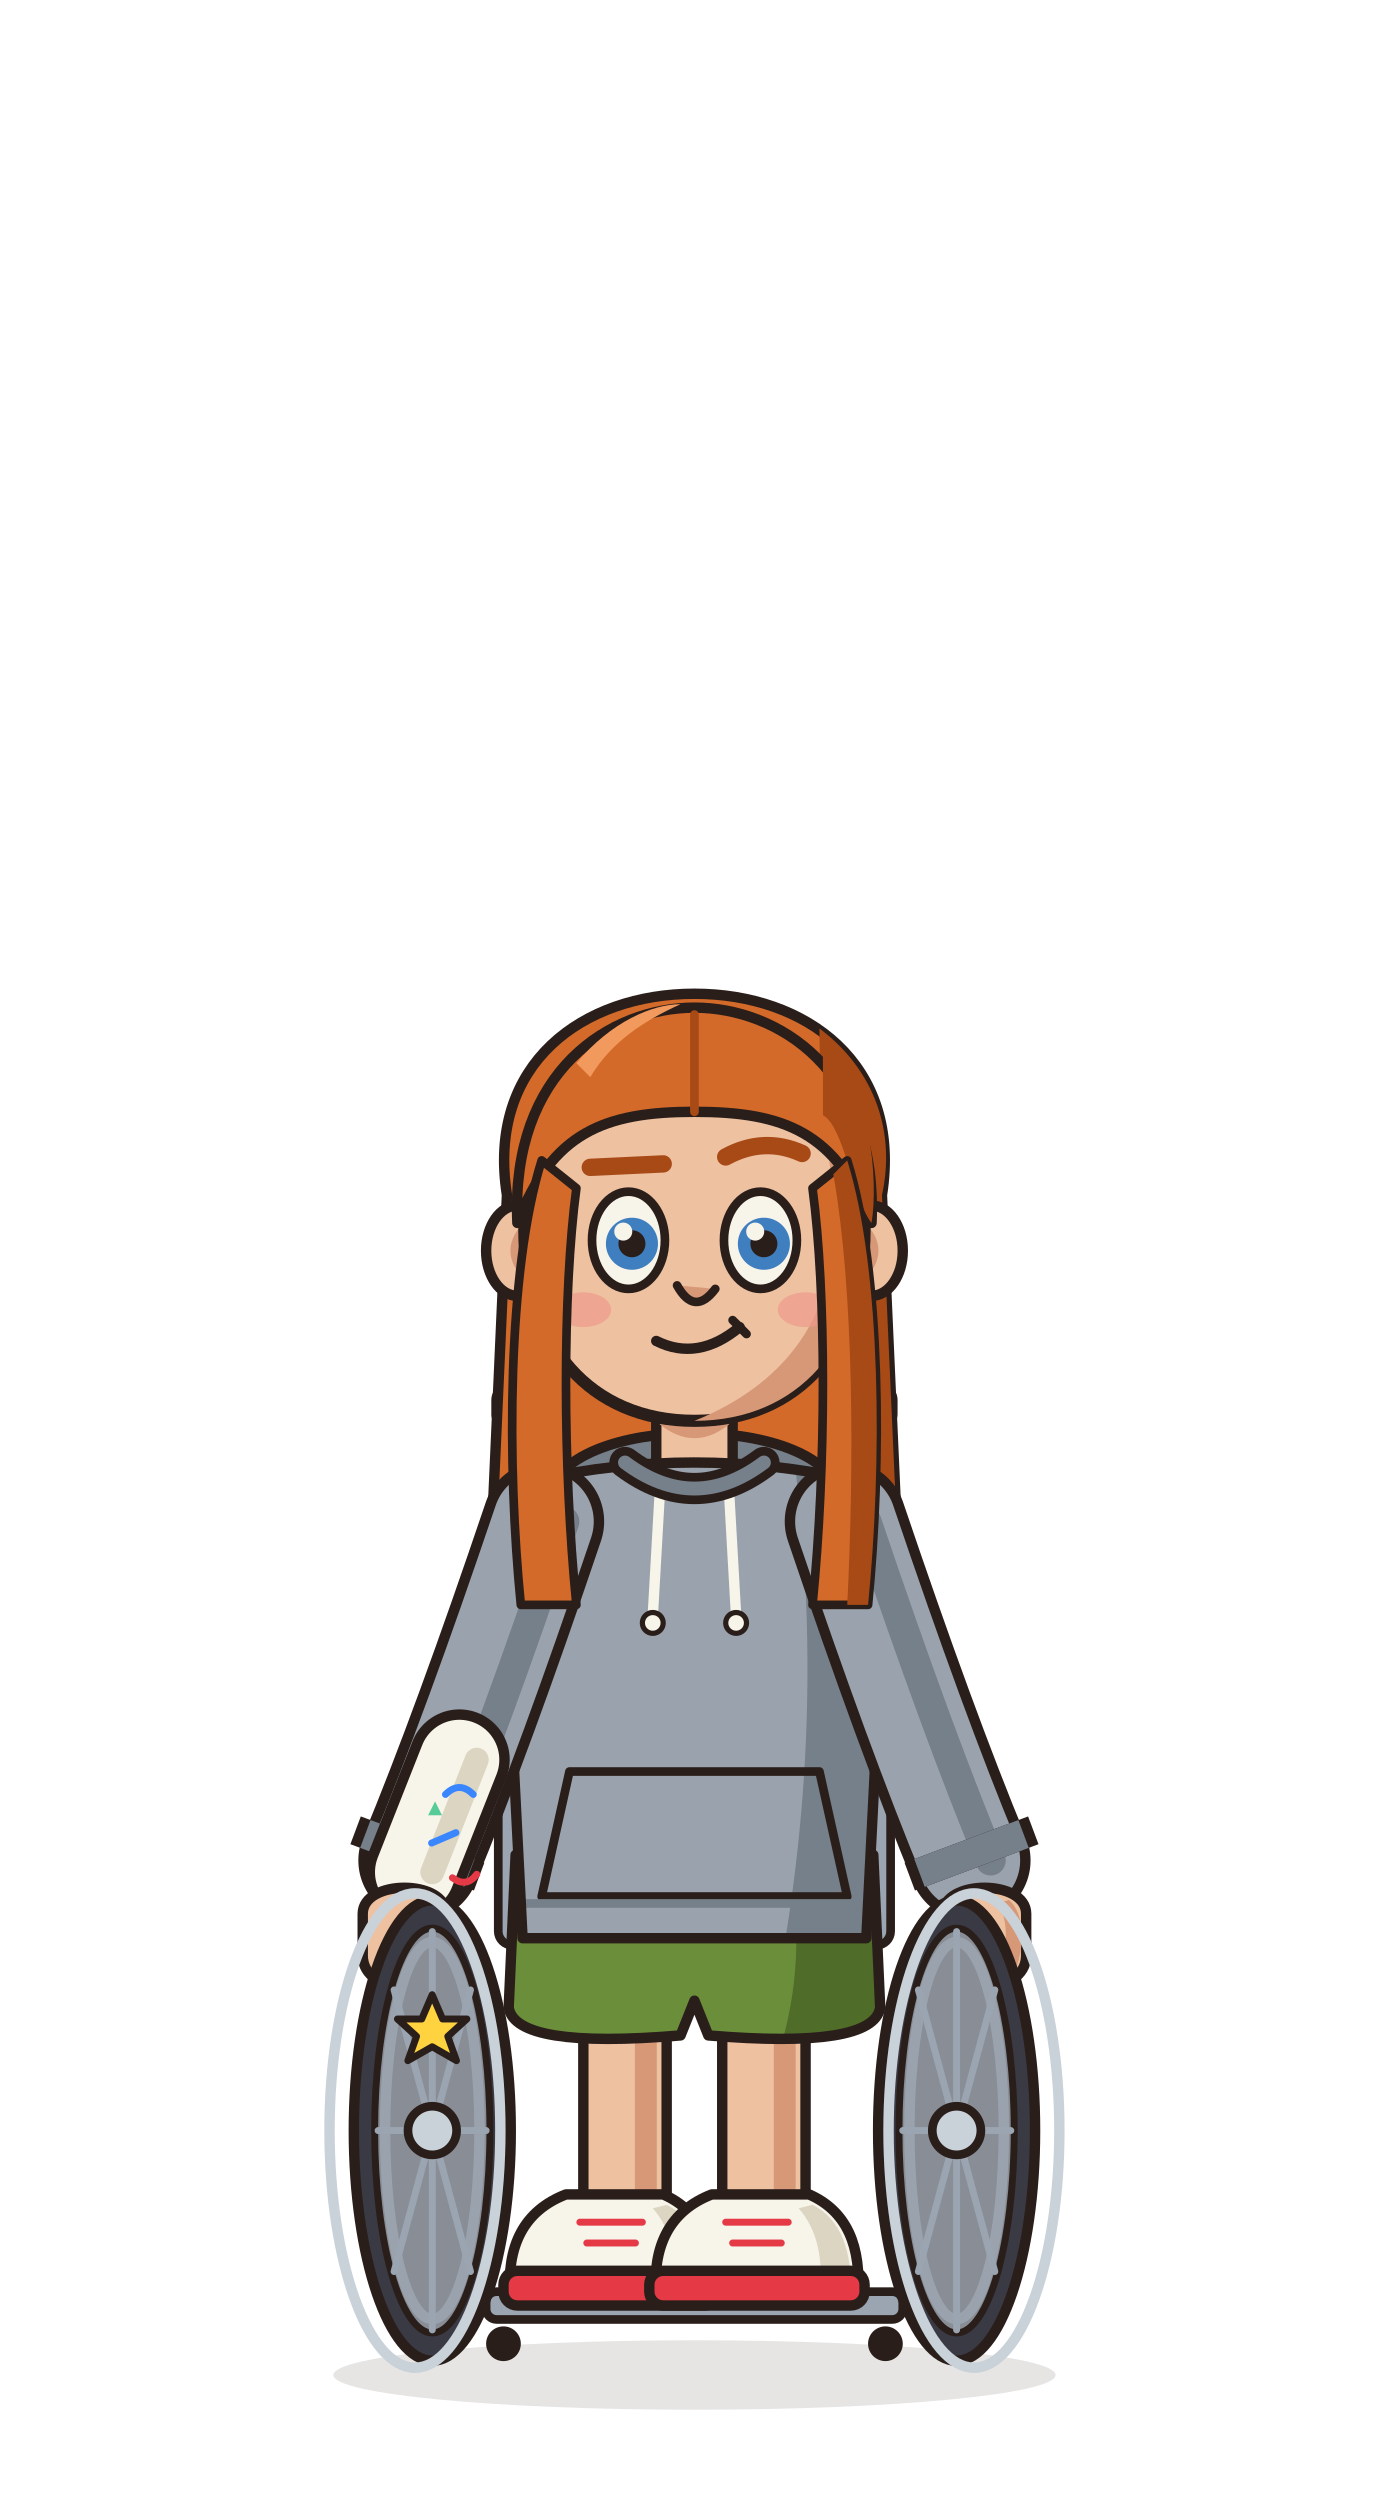
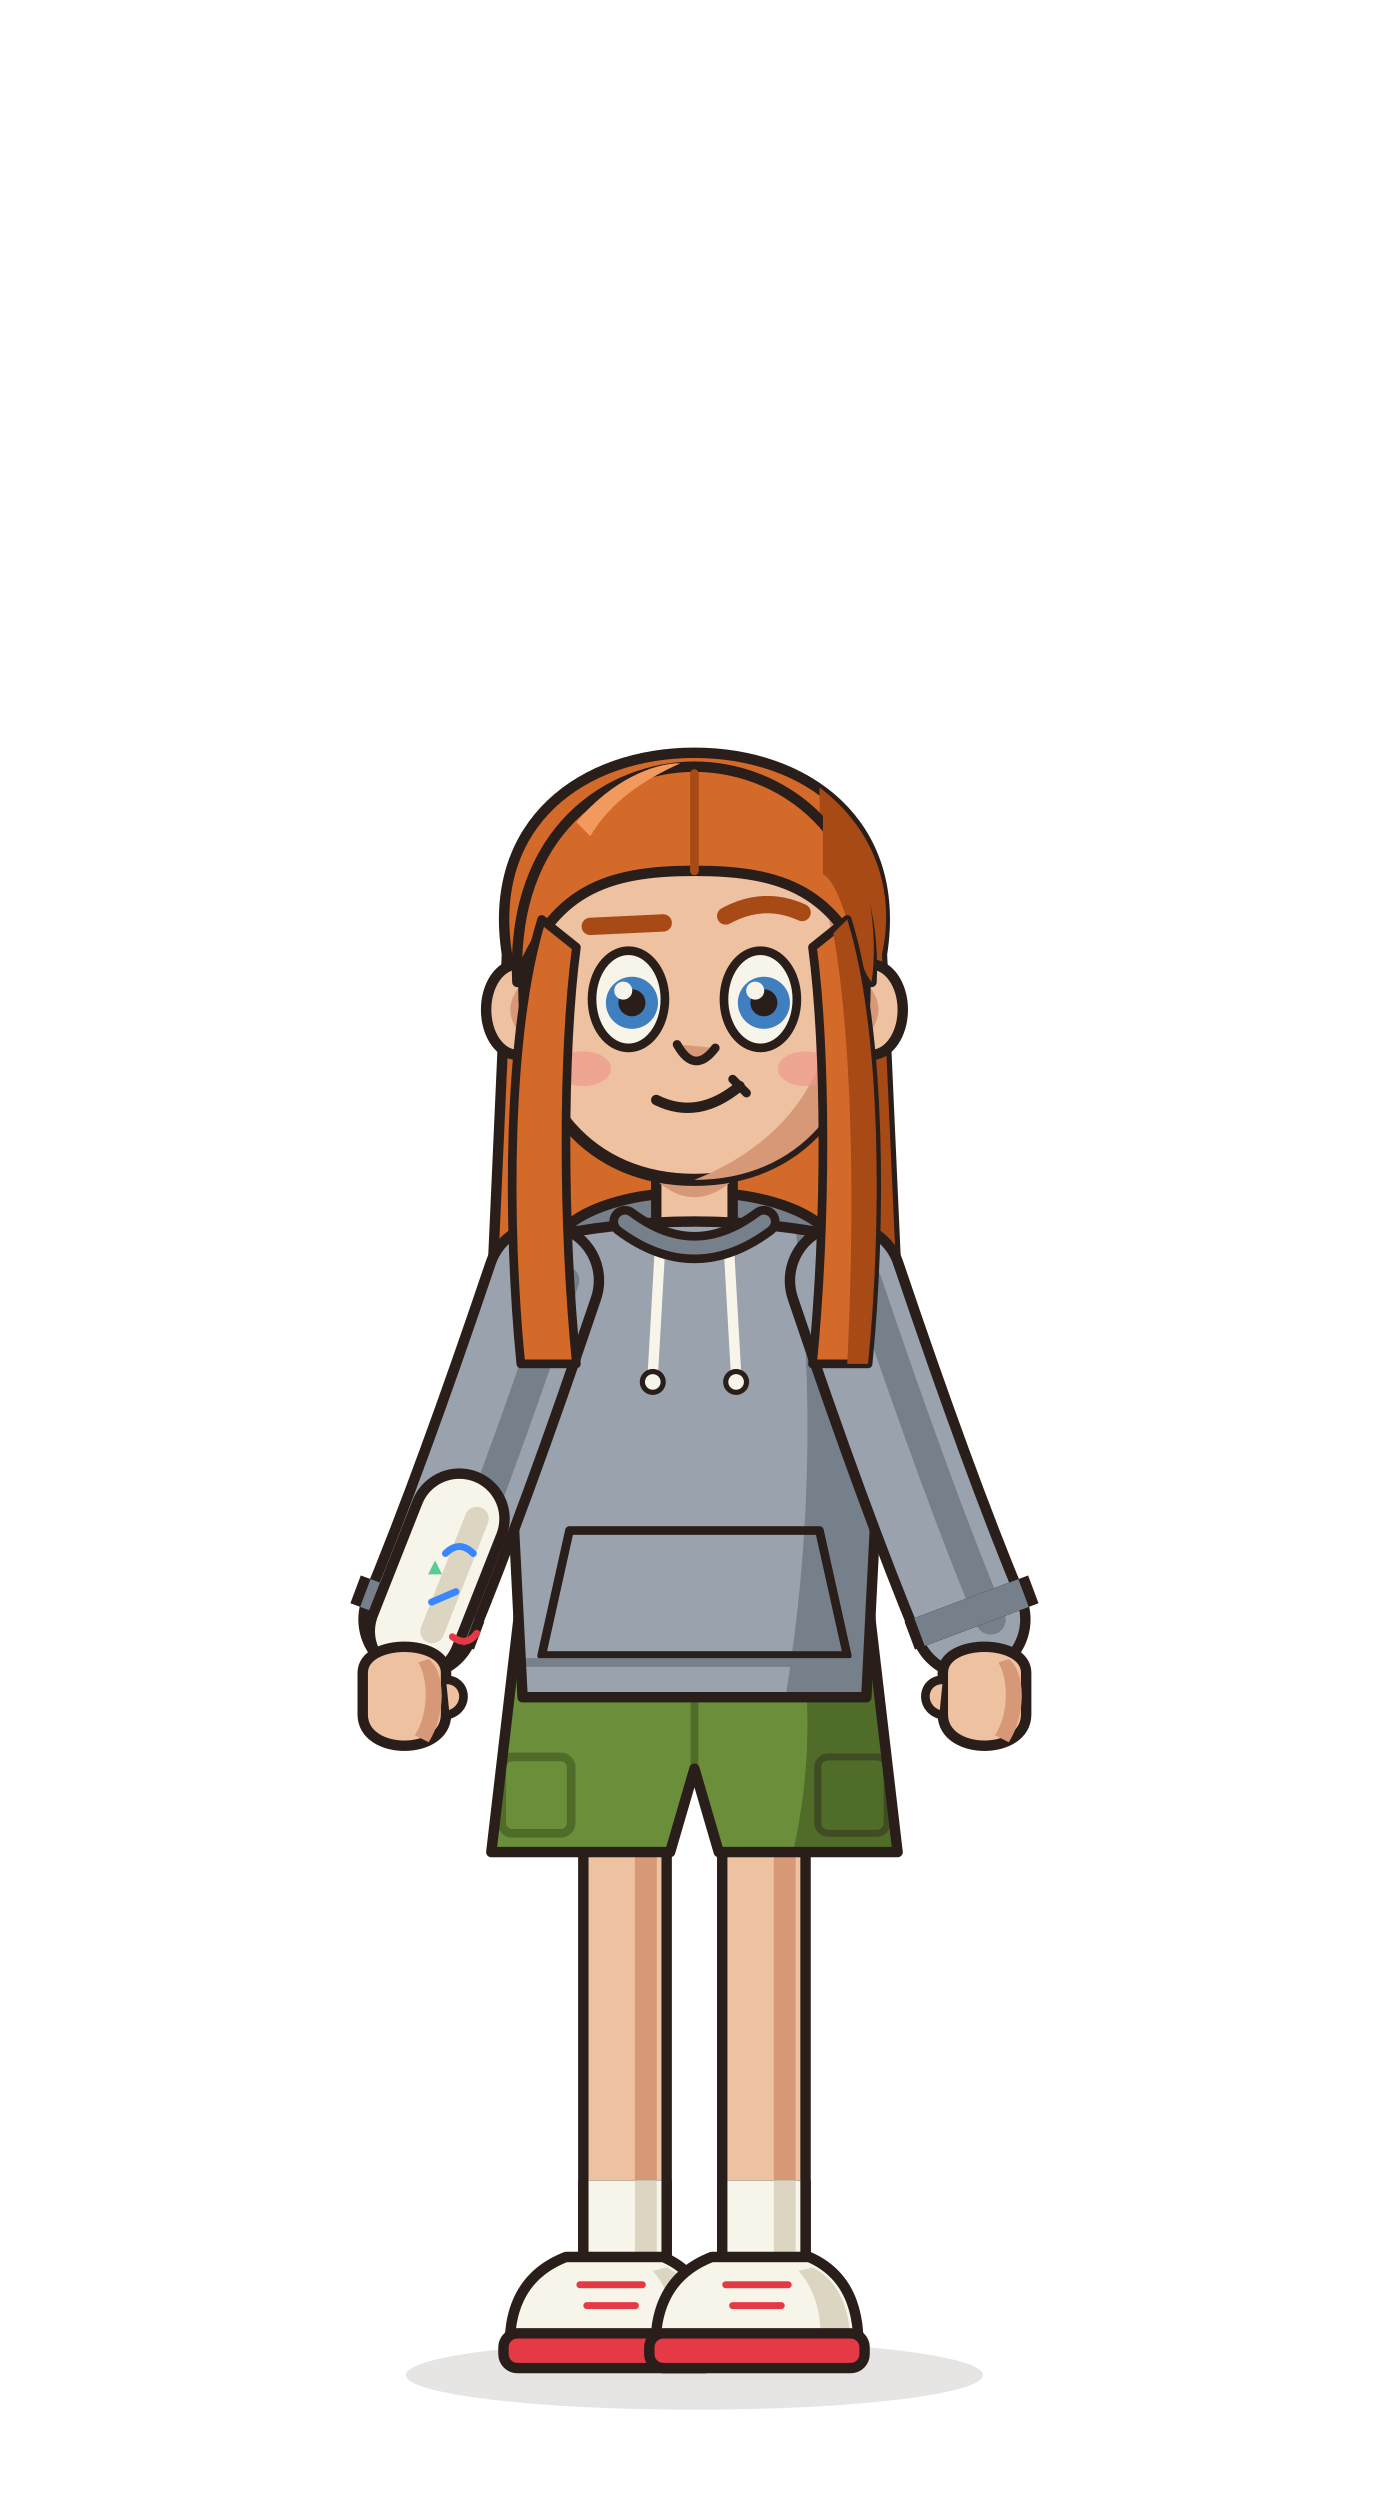
<svg xmlns="http://www.w3.org/2000/svg" viewBox="0 0 400 720" width="400" height="720" stroke-linejoin="round" stroke-linecap="round">
-   <g transform="translate(0 226.2)">
-     <ellipse cx="200" cy="457.8" rx="104" ry="10" fill="#2A1E1A" opacity="0.12" />
-     <rect x="143.5" y="180" width="10" height="154" rx="4" fill="#9AA5B1" stroke="#2A1E1A" stroke-width="2.5" />
-     <rect x="141.5" y="172" width="14" height="14" rx="5" fill="#2A1E1A" />
-     <rect x="246.5" y="180" width="10" height="154" rx="4" fill="#9AA5B1" stroke="#2A1E1A" stroke-width="2.5" />
-     <rect x="244.5" y="172" width="14" height="14" rx="5" fill="#2A1E1A" />
-     <rect x="150.5" y="214" width="99.1" height="110" rx="8" fill="#3A3A44" stroke="#2A1E1A" stroke-width="3" />
+   <g transform="translate(0 156.8)">
+     <ellipse cx="200" cy="527.2" rx="83.1" ry="10" fill="#2A1E1A" opacity="0.12" />
    <path d="M146 118 C140 80 168 60 200 60 C232 60 260 80 254 118 L260 252 L140 252 Z" fill="#D46A2A" stroke="#2A1E1A" stroke-width="3" />
    <path d="M236 70 C252 82 258 100 254 118 L260 252 L238 252 Z" fill="#A84A16" />
    <ellipse cx="149" cy="134" rx="9" ry="13" fill="#EEC1A1" stroke="#2A1E1A" stroke-width="3" />
    <ellipse cx="251" cy="134" rx="9" ry="13" fill="#EEC1A1" stroke="#2A1E1A" stroke-width="3" />
    <path d="M151 128 Q146 134 151 140 M249 128 Q254 134 249 140" fill="none" stroke="#D69877" stroke-width="3" />
    <path d="M158 206 C160 180 240 180 242 206 Z" fill="#76808A" stroke="#2A1E1A" stroke-width="3" />
    <rect x="189" y="172" width="22" height="26" fill="#EEC1A1" stroke="#2A1E1A" stroke-width="3" />
    <path d="M190 176 Q200 186 210 176 L210 184 Q200 192 190 184 Z" fill="#D69877" />
    <g fill="none">
-       <path d="M180 354 L180 413.8" fill="none" stroke="#2A1E1A" stroke-width="27" />
-       <path d="M180 354 L180 413.8" fill="none" stroke="#EEC1A1" stroke-width="21" />
+       <path d="M180 342.6 L180 491.2" fill="none" stroke="#2A1E1A" stroke-width="27" />
+       <path d="M180 342.6 L180 491.2" fill="none" stroke="#EEC1A1" stroke-width="21" />
      <g transform="translate(6 0)">
-         <path d="M180 354 L180 413.8" fill="none" stroke="#D69877" stroke-width="6.3" />
+         <path d="M180 342.6 L180 491.2" fill="none" stroke="#D69877" stroke-width="6.3" />
      </g>
    </g>
    <g fill="none">
-       <path d="M220 354 L220 413.8" fill="none" stroke="#2A1E1A" stroke-width="27" />
-       <path d="M220 354 L220 413.8" fill="none" stroke="#EEC1A1" stroke-width="21" />
+       <path d="M220 342.6 L220 491.2" fill="none" stroke="#2A1E1A" stroke-width="27" />
+       <path d="M220 342.6 L220 491.2" fill="none" stroke="#EEC1A1" stroke-width="21" />
      <g transform="translate(6 0)">
-         <path d="M220 354 L220 413.8" fill="none" stroke="#D69877" stroke-width="6.3" />
+         <path d="M220 342.6 L220 491.2" fill="none" stroke="#D69877" stroke-width="6.3" />
      </g>
    </g>
-     <rect x="140" y="433.8" width="120" height="8" rx="3" fill="#9AA5B1" stroke="#2A1E1A" stroke-width="2.5" />
-     <path d="M147 435.789 Q145 412.789 163 405.789 L191 405.789 Q207 412.789 205 435.789 Z" fill="#F7F4EA" stroke="#2A1E1A" stroke-width="3" />
-     <path d="M192 408.789 Q204 414.789 203 435.789 L194 435.789 Q196 418.789 188 409.789 Z" fill="#DCD5C2" />
-     <path d="M167 413.789 L185 413.789 M169 419.789 L183 419.789" fill="none" stroke="#E63946" stroke-width="2" />
-     <rect x="145" y="427.789" width="62" height="10" rx="4" fill="#E63946" stroke="#2A1E1A" stroke-width="3" />
-     <path d="M189 435.789 Q187 412.789 205 405.789 L233 405.789 Q249 412.789 247 435.789 Z" fill="#F7F4EA" stroke="#2A1E1A" stroke-width="3" />
-     <path d="M234 408.789 Q246 414.789 245 435.789 L236 435.789 Q238 418.789 230 409.789 Z" fill="#DCD5C2" />
-     <path d="M209 413.789 L227 413.789 M211 419.789 L225 419.789" fill="none" stroke="#E63946" stroke-width="2" />
-     <rect x="187" y="427.789" width="62" height="10" rx="4" fill="#E63946" stroke="#2A1E1A" stroke-width="3" />
-     <clipPath id="KID037-lap">
-       <path d="M148.5 308 L251.5 308 L253.5 352 Q251.5 364 204 360 L200 350 L196 360 Q148.5 364 146.5 352 Z" />
+     <g fill="none" stroke-linecap="butt">
+       <path d="M180 471.2 L180 495.2" fill="none" stroke="#2A1E1A" stroke-width="27" />
+       <path d="M180 471.2 L180 495.2" fill="none" stroke="#F7F4EA" stroke-width="21" />
+       <g transform="translate(6 0)">
+         <path d="M180 471.2 L180 495.2" fill="none" stroke="#DCD5C2" stroke-width="6.3" />
+       </g>
+     </g>
+     <g fill="none" stroke-linecap="butt">
+       <path d="M220 471.2 L220 495.2" fill="none" stroke="#2A1E1A" stroke-width="27" />
+       <path d="M220 471.2 L220 495.2" fill="none" stroke="#F7F4EA" stroke-width="21" />
+       <g transform="translate(6 0)">
+         <path d="M220 471.2 L220 495.2" fill="none" stroke="#DCD5C2" stroke-width="6.3" />
+       </g>
+     </g>
+     <path d="M147 523.208 Q145 500.208 163 493.208 L191 493.208 Q207 500.208 205 523.208 Z" fill="#F7F4EA" stroke="#2A1E1A" stroke-width="3" />
+     <path d="M192 496.208 Q204 502.208 203 523.208 L194 523.208 Q196 506.208 188 497.208 Z" fill="#DCD5C2" />
+     <path d="M167 501.208 L185 501.208 M169 507.208 L183 507.208" fill="none" stroke="#E63946" stroke-width="2" />
+     <rect x="145" y="515.208" width="62" height="10" rx="4" fill="#E63946" stroke="#2A1E1A" stroke-width="3" />
+     <path d="M189 523.208 Q187 500.208 205 493.208 L233 493.208 Q249 500.208 247 523.208 Z" fill="#F7F4EA" stroke="#2A1E1A" stroke-width="3" />
+     <path d="M234 496.208 Q246 502.208 245 523.208 L236 523.208 Q238 506.208 230 497.208 Z" fill="#DCD5C2" />
+     <path d="M209 501.208 L227 501.208 M211 507.208 L225 507.208" fill="none" stroke="#E63946" stroke-width="2" />
+     <rect x="187" y="515.208" width="62" height="10" rx="4" fill="#E63946" stroke="#2A1E1A" stroke-width="3" />
+     <clipPath id="KID037-shorts">
+       <path d="M149.5 308 L250.5 308 L258.5 376.6 L207 376.6 L200 352.6 L193 376.6 L141.5 376.6 Z" />
    </clipPath>
-     <path d="M148.5 308 L251.5 308 L253.5 352 Q251.5 364 204 360 L200 350 L196 360 Q148.5 364 146.5 352 Z" fill="#6B8E3A" />
-     <g clip-path="url(#KID037-lap)">
-       <path d="M225 301.987 Q235 337 222 371.987 L360 371.987 L360 301.987 Z" fill="#4F6C28" />
+     <path d="M149.5 308 L250.5 308 L258.5 376.6 L207 376.6 L200 352.6 L193 376.6 L141.5 376.6 Z" fill="#6B8E3A" />
+     <g clip-path="url(#KID037-shorts)">
+       <path d="M228.2 301.987 Q238.2 345.3 225.2 388.628 L360 388.628 L360 301.987 Z" fill="#4F6C28" />
+       <path d="M200 352.6 L200 318 M149.5 318 L250.5 318" fill="none" stroke="#4F6C28" stroke-width="2.2" />
+       <rect x="144.5" y="349.2" width="20" height="22" rx="3" fill="none" stroke="#4F6C28" stroke-width="2.5" />
+       <rect x="235.5" y="349.2" width="20" height="22" rx="3" fill="none" stroke="#2A1E1A" stroke-width="2" opacity="0.4" />
    </g>
-     <path d="M148.5 308 L251.5 308 L253.5 352 Q251.5 364 204 360 L200 350 L196 360 Q148.5 364 146.5 352 Z" fill="none" stroke="#2A1E1A" stroke-width="3" />
+     <path d="M149.5 308 L250.5 308 L258.5 376.6 L207 376.6 L200 352.6 L193 376.6 L141.5 376.6 Z" fill="none" stroke="#2A1E1A" stroke-width="3" />
    <g fill="none">
      <path d="M147.5 237.8 Q134.5 277.2 118.5 315" fill="none" stroke="#2A1E1A" stroke-width="23" />
      <path d="M147.5 237.8 Q134.5 277.2 118.5 315" fill="none" stroke="#EEC1A1" stroke-width="17" />
      <g transform="translate(5 0)">
        <path d="M147.5 237.8 Q134.5 277.2 118.5 315" fill="none" stroke="#D69877" stroke-width="5.1" />
      </g>
    </g>
    <g fill="none">
      <path d="M252.5 237.8 Q265.5 277.2 281.5 315" fill="none" stroke="#2A1E1A" stroke-width="23" />
      <path d="M252.5 237.8 Q265.5 277.2 281.5 315" fill="none" stroke="#EEC1A1" stroke-width="17" />
      <g transform="translate(5 0)">
        <path d="M252.5 237.8 Q265.5 277.2 281.5 315" fill="none" stroke="#D69877" stroke-width="5.1" />
      </g>
    </g>
    <clipPath id="KID037-top">
      <path d="M154.5 200 Q200 190 245.5 200 L253.5 253.2 L249.5 332 L150.5 332 L146.5 253.2 Z" />
    </clipPath>
    <path d="M154.5 200 Q200 190 245.5 200 L253.5 253.2 L249.5 332 L150.5 332 L146.5 253.2 Z" fill="#9AA3AD" />
    <g clip-path="url(#KID037-top)">
      <path d="M228.2 190 Q238.2 264 225.2 337.987 L360 337.987 L360 190 Z" fill="#76808A" />
      <path d="M164 284 L236 284 L244 320 L156 320 Z" fill="none" stroke="#2A1E1A" stroke-width="2.5" />
      <path d="M146.5 322 L253.5 322" fill="none" stroke="#76808A" stroke-width="2.5" />
    </g>
    <path d="M154.5 200 Q200 190 245.5 200 L253.5 253.2 L249.5 332 L150.5 332 L146.5 253.2 Z" fill="none" stroke="#2A1E1A" stroke-width="3" />
    <g fill="none">
      <path d="M156.5 212 Q136 272.7 120.7 309.6" fill="none" stroke="#2A1E1A" stroke-width="35" />
      <path d="M156.5 212 Q136 272.7 120.7 309.6" fill="none" stroke="#9AA3AD" stroke-width="29" />
      <g transform="translate(6 0)">
        <path d="M156.5 212 Q136 272.7 120.7 309.6" fill="none" stroke="#76808A" stroke-width="8.7" />
      </g>
    </g>
    <g fill="none" stroke-linecap="butt">
      <path d="M121.7 303.6 L118.7 311.6" fill="none" stroke="#2A1E1A" stroke-width="38" />
      <path d="M121.7 303.6 L118.7 311.6" fill="none" stroke="#76808A" stroke-width="32" />
    </g>
    <g fill="none">
      <path d="M243.5 212 Q264 272.7 279.3 309.6" fill="none" stroke="#2A1E1A" stroke-width="35" />
      <path d="M243.5 212 Q264 272.7 279.3 309.6" fill="none" stroke="#9AA3AD" stroke-width="29" />
      <g transform="translate(6 0)">
        <path d="M243.5 212 Q264 272.7 279.3 309.6" fill="none" stroke="#76808A" stroke-width="8.7" />
      </g>
    </g>
    <g fill="none" stroke-linecap="butt">
      <path d="M278.3 303.6 L281.3 311.6" fill="none" stroke="#2A1E1A" stroke-width="38" />
      <path d="M278.3 303.6 L281.3 311.6" fill="none" stroke="#76808A" stroke-width="32" />
    </g>
    <path d="M190 204 L188 239.2 M210 204 L212 239.2" fill="none" stroke="#F7F4EA" stroke-width="3" />
    <circle cx="188" cy="241.2" r="3" fill="#F7F4EA" stroke="#2A1E1A" stroke-width="1.5" />
    <circle cx="212" cy="241.2" r="3" fill="#F7F4EA" stroke="#2A1E1A" stroke-width="1.5" />
    <g fill="none">
      <path d="M132.3 280.6 L119.5 313" fill="none" stroke="#2A1E1A" stroke-width="29" />
      <path d="M132.3 280.6 L119.5 313" fill="none" stroke="#F7F4EA" stroke-width="23" />
      <g transform="translate(5 0)">
        <path d="M132.3 280.6 L119.5 313" fill="none" stroke="#DCD5C2" stroke-width="6.9" />
      </g>
    </g>
    <path d="M128.3 290.6 q4 -4 8 0 M124.3 304.6 l7 -3" fill="none" stroke="#3A86FF" stroke-width="2" />
    <path d="M130.3 314.6 q4 3 7 -1" fill="none" stroke="#E63946" stroke-width="2" />
    <path d="M123.3 296.6 l2 -4 l2 4 z" fill="#57CC99" />
    <path d="M180 195 Q200 210 220 195" fill="none" stroke="#2A1E1A" stroke-width="9" />
    <path d="M180 195 Q200 210 220 195" fill="none" stroke="#76808A" stroke-width="4" />
    <path d="M104.464 324.975 C104.464 314.975 128.464 314.975 128.464 324.975 L128.464 336.975 C128.464 348.975 104.464 348.975 104.464 336.975 Z" fill="#EEC1A1" stroke="#2A1E1A" stroke-width="3" />
    <path d="M123.464 320.975 C128.464 324.975 128.464 336.975 123.464 344.975 L119.464 342.975 C123.464 336.975 123.464 326.975 120.464 321.975 Z" fill="#D69877" />
    <path d="M128.464 326.975 C134.464 326.975 135.464 334.975 129.464 336.975" fill="#EEC1A1" stroke="#2A1E1A" stroke-width="2.5" />
    <path d="M271.536 324.975 C271.536 314.975 295.536 314.975 295.536 324.975 L295.536 336.975 C295.536 348.975 271.536 348.975 271.536 336.975 Z" fill="#EEC1A1" stroke="#2A1E1A" stroke-width="3" />
    <path d="M290.536 320.975 C295.536 324.975 295.536 336.975 290.536 344.975 L286.536 342.975 C290.536 336.975 290.536 326.975 287.536 321.975 Z" fill="#D69877" />
    <path d="M271.536 326.975 C265.536 326.975 264.536 334.975 270.536 336.975" fill="#EEC1A1" stroke="#2A1E1A" stroke-width="2.5" />
-     <ellipse cx="124.5" cy="387.4" rx="22.6" ry="66.3" fill="#3A3A44" stroke="#2A1E1A" stroke-width="3" />
-     <ellipse cx="124.5" cy="387.4" rx="16.6" ry="58.3" fill="#C9D1D9" stroke="#2A1E1A" stroke-width="2" fill-opacity="0.55" />
-     <ellipse cx="124.5" cy="387.4" rx="13.6" ry="54.3" fill="none" stroke="#9AA3AD" stroke-width="3" />
-     <path d="M108.9 387.4 L140 387.4" fill="none" stroke="#9AA5B1" stroke-width="2" />
-     <path d="M113.5 346.9 L135.5 428" fill="none" stroke="#9AA5B1" stroke-width="2" />
-     <path d="M124.5 330.1 L124.5 444.8" fill="none" stroke="#9AA5B1" stroke-width="2" />
-     <path d="M135.5 346.9 L113.5 428" fill="none" stroke="#9AA5B1" stroke-width="2" />
-     <ellipse cx="119.5" cy="387.4" rx="24.6" ry="68.3" fill="none" stroke="#C9D1D9" stroke-width="3" />
-     <circle cx="124.5" cy="387.4" r="7" fill="#C9D1D9" stroke="#2A1E1A" stroke-width="2.5" />
-     <ellipse cx="275.5" cy="387.4" rx="22.6" ry="66.3" fill="#3A3A44" stroke="#2A1E1A" stroke-width="3" />
-     <ellipse cx="275.5" cy="387.4" rx="16.6" ry="58.3" fill="#C9D1D9" stroke="#2A1E1A" stroke-width="2" fill-opacity="0.55" />
-     <ellipse cx="275.5" cy="387.4" rx="13.6" ry="54.3" fill="none" stroke="#9AA3AD" stroke-width="3" />
-     <path d="M260 387.4 L291.1 387.4" fill="none" stroke="#9AA5B1" stroke-width="2" />
-     <path d="M264.5 346.9 L286.5 428" fill="none" stroke="#9AA5B1" stroke-width="2" />
-     <path d="M275.5 330.1 L275.5 444.8" fill="none" stroke="#9AA5B1" stroke-width="2" />
-     <path d="M286.5 346.9 L264.5 428" fill="none" stroke="#9AA5B1" stroke-width="2" />
-     <ellipse cx="280.5" cy="387.4" rx="24.6" ry="68.3" fill="none" stroke="#C9D1D9" stroke-width="3" />
-     <circle cx="275.5" cy="387.4" r="7" fill="#C9D1D9" stroke="#2A1E1A" stroke-width="2.5" />
-     <path d="M124.464 348.271 L127.464 355.271 L134.464 355.271 L128.964 360.271 L131.464 367.271 L124.464 363.271 L117.464 367.271 L119.964 360.271 L114.464 355.271 L121.464 355.271 Z" fill="#FFD23F" stroke="#2A1E1A" stroke-width="2" />
-     <rect x="140" y="443.8" width="10" height="10" rx="5" fill="#2A1E1A" />
-     <rect x="250" y="443.8" width="10" height="10" rx="5" fill="#2A1E1A" />
    <path d="M151 128 C151 96 173 80 200 80 C227 80 249 96 249 128 C249 161 230 183 200 183 C170 183 151 161 151 128 Z" fill="#EEC1A1" stroke="#2A1E1A" stroke-width="3.5" />
    <path d="M236 96 C246 108 249 120 249 128 C249 161 230 183 200 183 C225 173 240 154 240 128 C240 115 239 105 236 96 Z" fill="#D69877" />
    <ellipse cx="168" cy="151" rx="8" ry="5" fill="#EE9A8A" opacity="0.72" />
    <ellipse cx="232" cy="151" rx="8" ry="5" fill="#EE9A8A" opacity="0.72" />
    <ellipse cx="181" cy="131" rx="10.5" ry="14" fill="#F7F4EA" stroke="#2A1E1A" stroke-width="2.5" />
    <circle cx="182" cy="132" r="7.5" fill="#3F7FC0" />
    <circle cx="182" cy="132" r="3.9" fill="#2A1E1A" />
    <circle cx="179.5" cy="128.5" r="2.6" fill="#F7F4EA" />
    <ellipse cx="219" cy="131" rx="10.5" ry="14" fill="#F7F4EA" stroke="#2A1E1A" stroke-width="2.5" />
    <circle cx="220" cy="132" r="7.5" fill="#3F7FC0" />
    <circle cx="220" cy="132" r="3.9" fill="#2A1E1A" />
    <circle cx="217.5" cy="128.5" r="2.6" fill="#F7F4EA" />
    <path d="M195 144 Q200 153 206 145" fill="#D69877" stroke="#2A1E1A" stroke-width="2.5" />
    <path d="M189 160 Q201 166 213 156" fill="none" stroke="#2A1E1A" stroke-width="3" />
    <path d="M211 154 L215 158" fill="none" stroke="#2A1E1A" stroke-width="2.5" />
    <path d="M149 126 C147 82 176 64 200 64 C224 64 253 82 251 126 C241 100 226 94 200 94 C174 94 159 100 149 126 Z" fill="#D46A2A" stroke="#2A1E1A" stroke-width="3" />
    <path d="M237 74 C251 86 253 114 251 126 C246 120 243 98 237 95 Z" fill="#A84A16" />
    <path d="M166 80 C176 68 188 63 196 63 C185 68 176 74 170 84 Z" fill="#F29A5E" />
    <path d="M200 66 L200 94" fill="none" stroke="#A84A16" stroke-width="2.5" />
    <path d="M156 108 C146 140 146 196 150 236 L166 236 C162 196 162 146 166 116 Z" fill="#D46A2A" stroke="#2A1E1A" stroke-width="2.5" />
    <path d="M244 108 C254 140 254 196 250 236 L234 236 C238 196 238 146 234 116 Z" fill="#D46A2A" stroke="#2A1E1A" stroke-width="2.5" />
    <path d="M244 108 C254 140 254 196 250 236 L244 236 C246 196 246 146 240 112 Z" fill="#A84A16" />
    <path d="M170 110 L191 109" fill="none" stroke="#A84A16" stroke-width="5" />
    <path d="M209 107 Q220 101 231 106" fill="none" stroke="#A84A16" stroke-width="5" />
  </g>
</svg>
